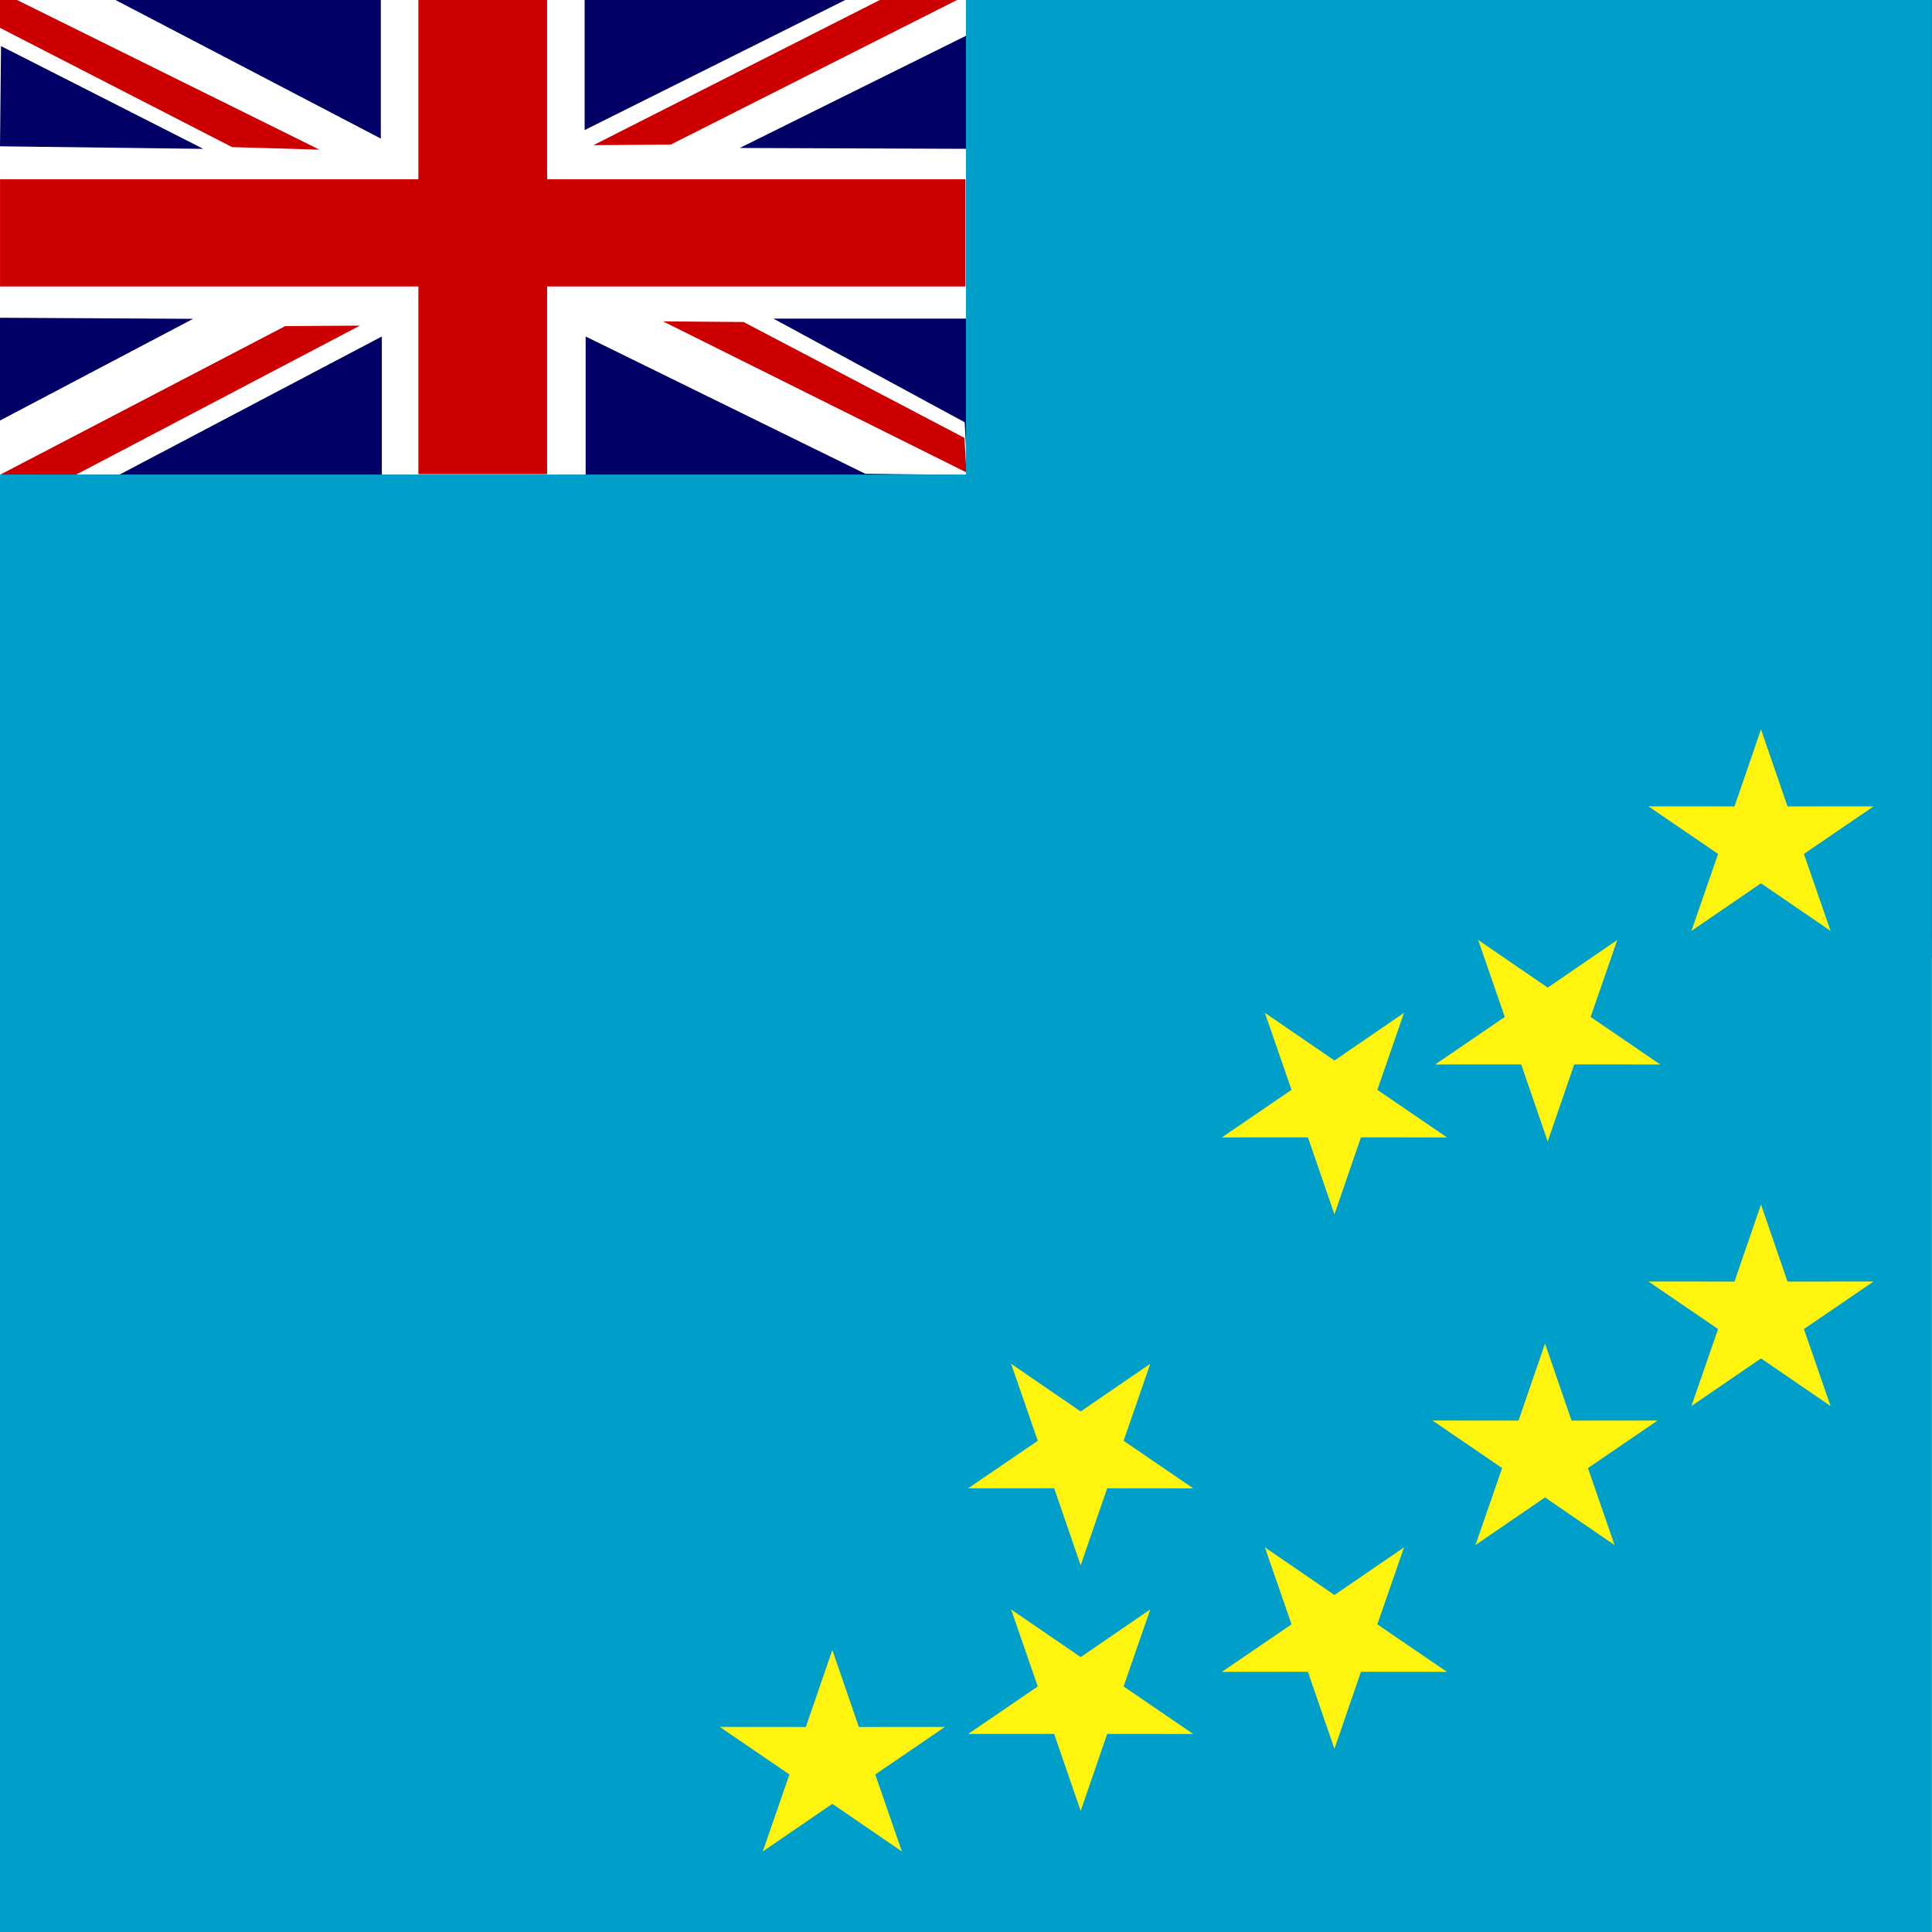
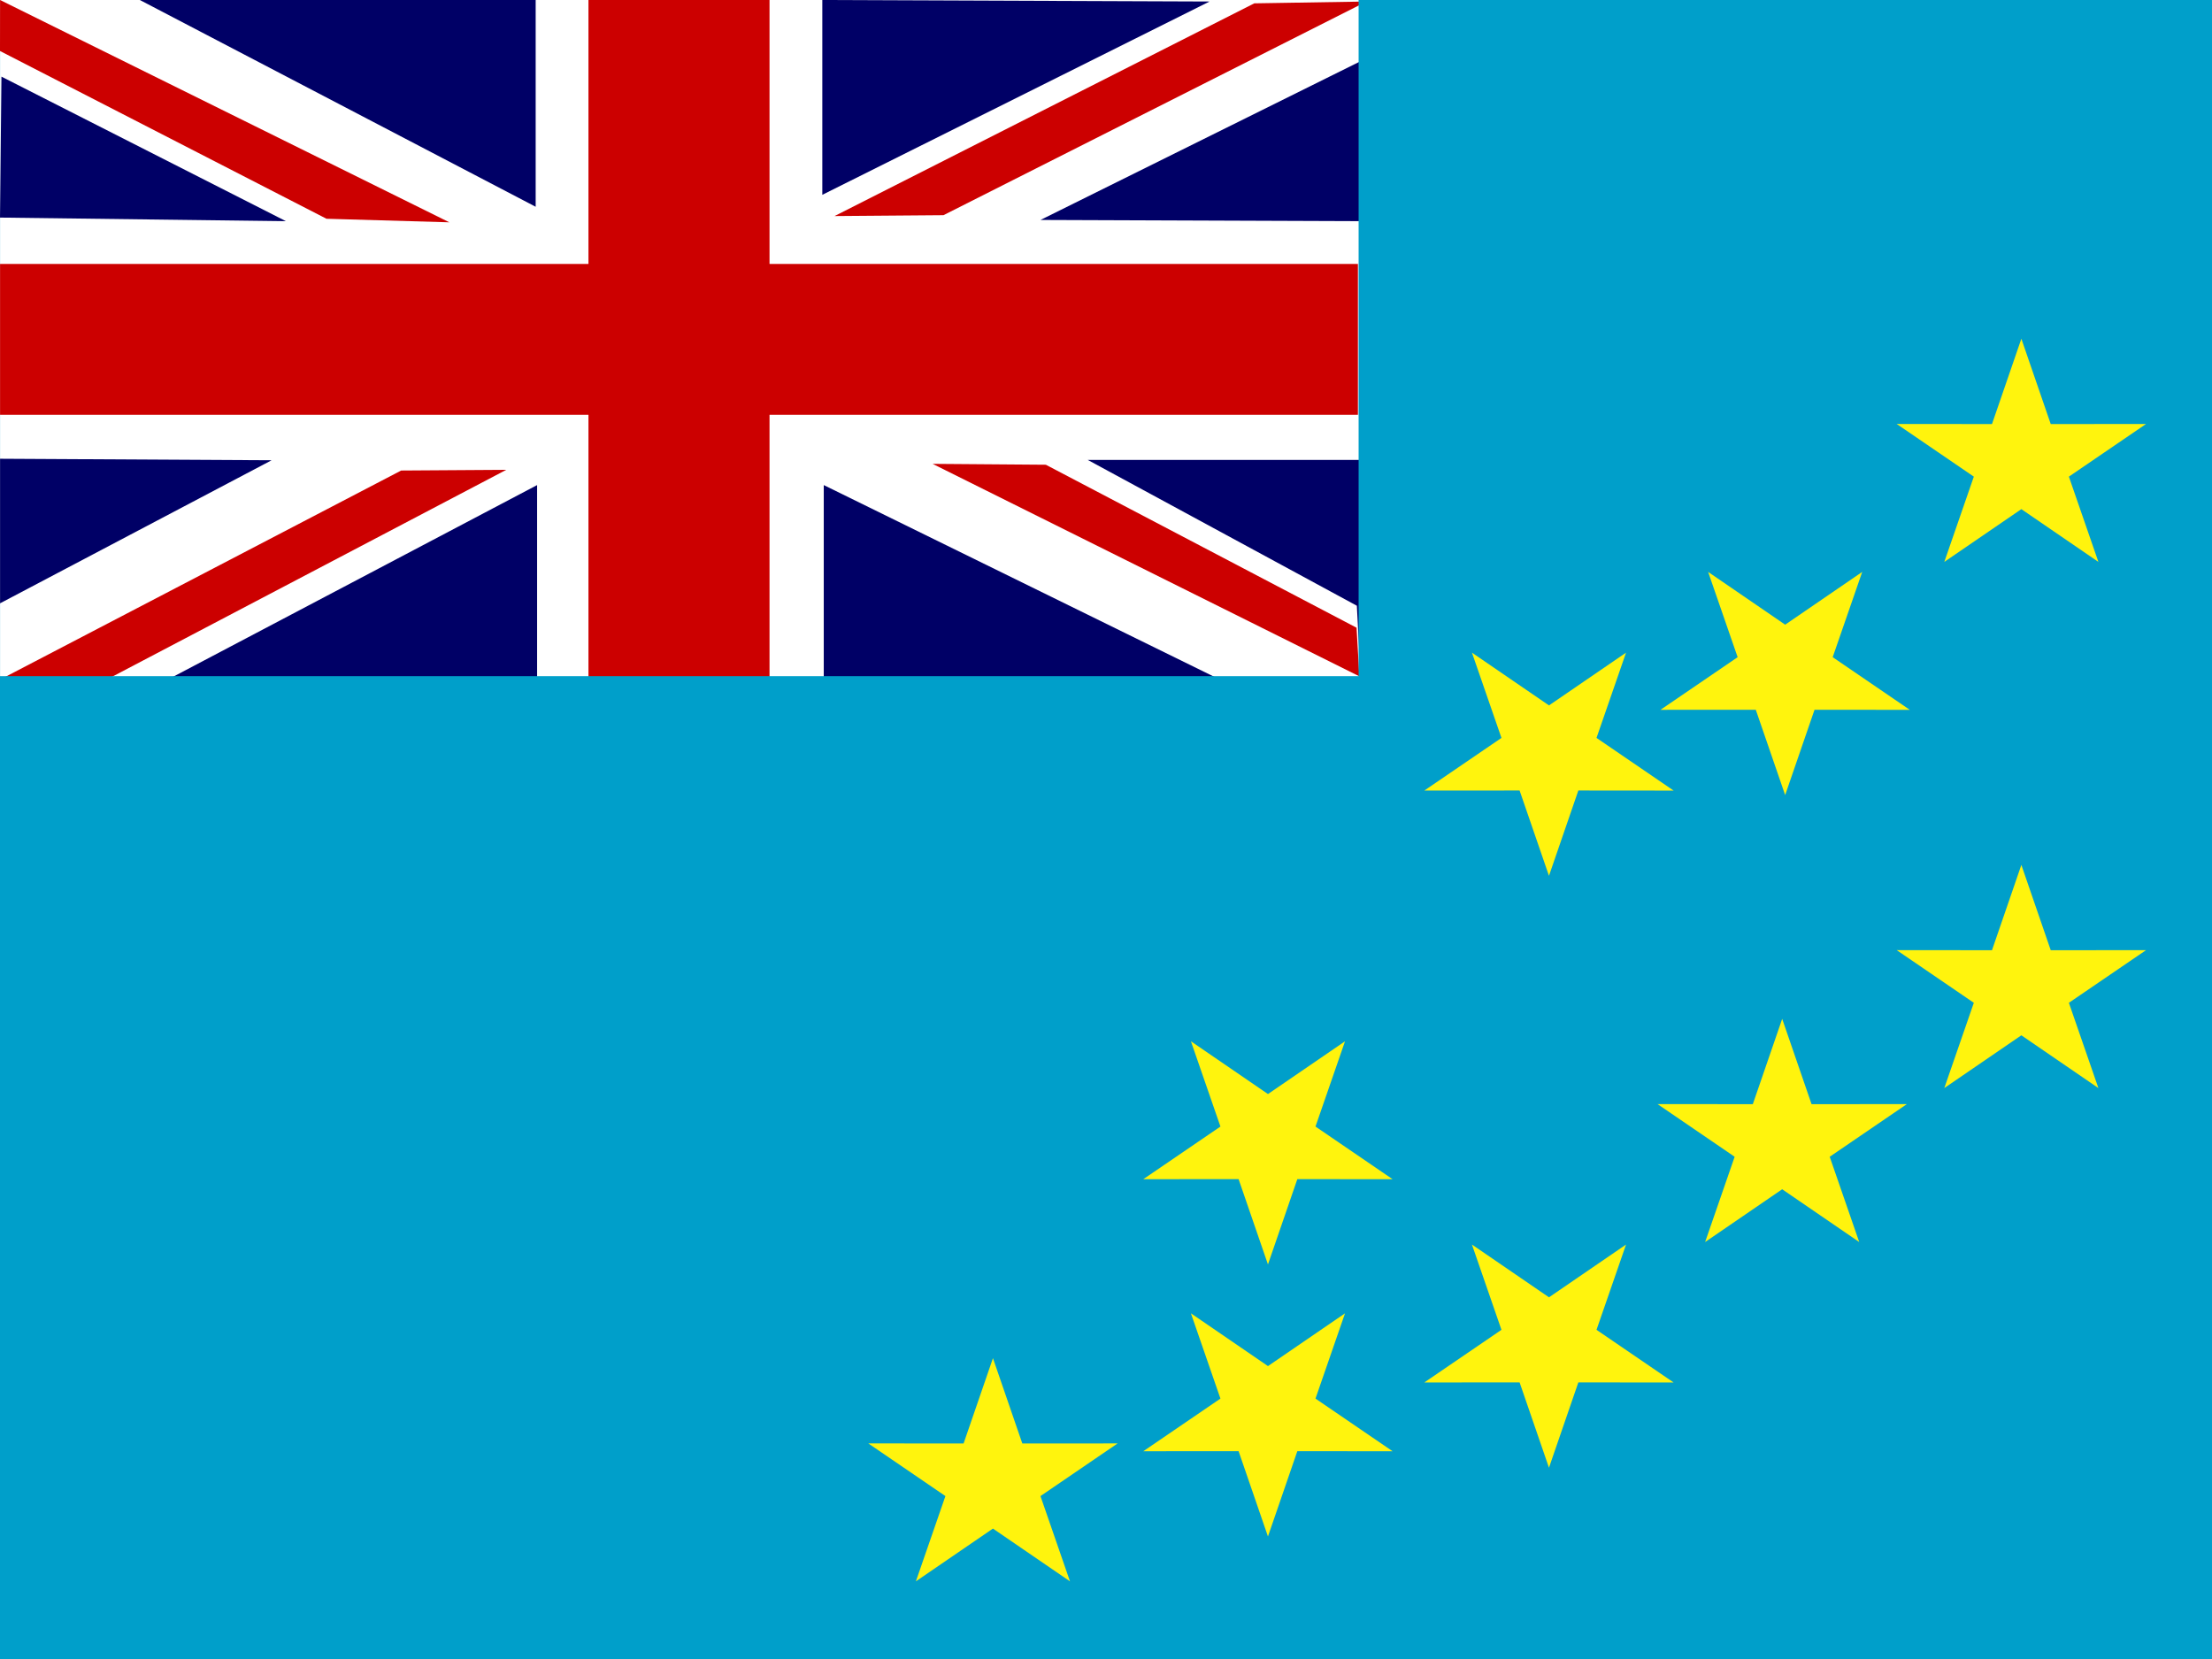
- <svg xmlns="http://www.w3.org/2000/svg" id="svg2498" height="512" width="512" version="1.1">
+ <svg xmlns="http://www.w3.org/2000/svg" id="svg2498" height="480" width="640" version="1.1">
  <defs id="defs2500">
-     <clipPath id="clipPath5808" clipPathUnits="userSpaceOnUse">
-       <rect id="rect5810" fill-opacity="0.67" height="512" width="512" y="0" x="0" />
+     <clipPath id="clipPath5023" clipPathUnits="userSpaceOnUse">
+       <rect id="rect5025" fill-opacity="0.67" height="480" width="640" y="0" x="0" />
    </clipPath>
  </defs>
-   <g id="flag" clip-path="url(#clipPath5808)">
-     <g id="g5564" transform="matrix(1.0043 0 0 1.0043 .000032724 -2.2302)">
-       <rect id="rect1310" fill-rule="evenodd" height="127.48" width="256.68" y="0" x=".003" stroke-width="1pt" fill="#fff" />
-       <path id="path549" d="m0.003 0-0.011 9.568 61.254 31.474 23.048 0.668-84.291-41.71z" fill="#c00" />
-       <path id="path551" d="m26.229 0 74.261 38.79v-38.79h-74.261z" fill="#006" />
-       <path id="path552" fill="#c00" d="m110.4 0v49.519h-110.39v28.297h110.39v49.519h33.968v-49.519h110.39v-28.297h-110.39v-49.519h-33.968z" />
-       <path id="path554" d="m154.27 0v36.55l72.65-36.267-72.65-0.283z" fill="#006" />
-       <path id="path555" d="m156.57 40.535 20.43-0.165 79.37-40.087-21.06 0.344-78.74 39.908z" fill="#c00" />
-       <path id="path700" d="m0.003 86.069v27.118l50.951-26.837-50.951-0.284z" fill="#006" />
-       <path id="path701" d="m196.2 87.189-21.24-0.165 80.064 39.863-0.527-9.12-58.297-30.578zm-176.3 40.371 75.072-39.416-19.718 0.131-75.25 39.225" fill="#c00" />
-       <path id="path556" d="m255.83 11.199-60.63 30.067 59.824 0.224v44.803h-50.951l50.48 27.352 0.741 13.914-26.963-0.322-73.794-36.228v36.55h-53.781v-36.55l-69.223 36.452-31.264 0.098v127.33h509.51v-254.67l-253.41-0.21m-256.1 14.373-0.269 26.445 53.64 0.672-53.371-27.117z" fill="#006" />
-       <g id="g3304" fill-rule="evenodd" transform="matrix(.51383 0 0 .51383 -.003673 .00019115)" stroke-width="1pt" fill="#009fca">
-         <rect id="rect3302" height="496.06" width="496.06" y="-0" x="496.06" />
-         <rect id="rect3303" height="248.03" width="523.49" y="248.03" x="0" />
-       </g>
-       <g id="g5547" fill-rule="evenodd" transform="matrix(.51383 0 0 .51383 -.003673 260)" stroke-width="1pt" fill="#009fca">
-         <rect id="rect5549" height="515.87" width="486.16" y="-19.81" x="505.97" />
-         <rect id="rect5551" ry="0" height="521.41" width="523.49" y="-25.343" x="-7.1124e-17" />
-       </g>
-       <g id="g5553" fill-rule="evenodd" transform="matrix(1.2509 0 0 1.2509 -129.15 180.34)" stroke-width="1pt" fill="#fff40d">
-         <polygon id="polygon136" transform="matrix(.25628 0 0 .24119 337.93 -50.489)" points="569.1 365.81 591.04 433.16 591.04 433.16 533.77 391.48 476.5 433.15 498.45 365.81 441.12 324.21 511.95 324.28 533.78 256.9 555.61 324.28 626.44 324.23" />
-         <polygon id="polygon3314" transform="matrix(.25628 0 0 .24119 292.37 79.065)" points="569.1 365.81 591.04 433.16 591.04 433.16 533.77 391.48 476.5 433.15 498.45 365.81 441.12 324.21 511.95 324.28 533.78 256.9 555.61 324.28 626.44 324.23" />
-         <polygon id="polygon3315" transform="matrix(.25628 0 0 .24119 337.93 49.738)" points="569.1 365.81 591.04 433.16 591.04 433.16 533.77 391.48 476.5 433.15 498.45 365.81 441.12 324.21 511.95 324.28 533.78 256.9 555.61 324.28 626.44 324.23" />
-         <polygon id="polygon3317" transform="matrix(.25628 0 0 .24119 142.03 143.7)" points="569.1 365.81 591.04 433.16 591.04 433.16 533.77 391.48 476.5 433.15 498.45 365.81 441.12 324.21 511.95 324.28 533.78 256.9 555.61 324.28 626.44 324.23" />
-         <polygon id="polygon3319" transform="matrix(-.25628 0 0 -.24119 468.01 249.77)" points="569.1 365.81 591.04 433.16 591.04 433.16 533.77 391.48 476.5 433.15 498.45 365.81 441.12 324.21 511.95 324.28 533.78 256.9 555.61 324.28 626.44 324.23" />
-         <polygon id="polygon3320" transform="matrix(-.25628 0 0 -.24119 521.54 175.74)" points="569.1 365.81 591.04 433.16 591.04 433.16 533.77 391.48 476.5 433.15 498.45 365.81 441.12 324.21 511.95 324.28 533.78 256.9 555.61 324.28 626.44 324.23" />
-         <polygon id="polygon3321" transform="matrix(-.25628 0 0 -.24119 566.53 160.36)" points="569.1 365.81 591.04 433.16 591.04 433.16 533.77 391.48 476.5 433.15 498.45 365.81 441.12 324.21 511.95 324.28 533.78 256.9 555.61 324.28 626.44 324.23" />
-         <polygon id="polygon3322" transform="matrix(-.25628 0 0 -.24119 521.54 288.49)" points="569.1 365.81 591.04 433.16 591.04 433.16 533.77 391.48 476.5 433.15 498.45 365.81 441.12 324.21 511.95 324.28 533.78 256.9 555.61 324.28 626.44 324.23" />
-         <polygon id="polygon3323" transform="matrix(-.25628 0 0 -.24119 468.01 301.59)" points="569.1 365.81 591.04 433.16 591.04 433.16 533.77 391.48 476.5 433.15 498.45 365.81 441.12 324.21 511.95 324.28 533.78 256.9 555.61 324.28 626.44 324.23" />
-       </g>
+   <g id="flag" clip-path="url(#clipPath5023)">
+     <g id="g5547" fill-rule="evenodd" transform="matrix(.64508 0 0 .92059 0 23.331)" stroke-width="1pt" fill="#009fca">
+       <rect id="rect5549" height="515.87" width="486.16" y="-19.81" x="505.97" />
+       <rect id="rect5551" ry="0" height="521.41" width="523.49" y="-25.343" x="-7.1124e-17" />
+     </g>
+     <g id="g3907" transform="scale(1.6543)">
+       <rect id="rect1310" fill-rule="evenodd" height="118.84" width="239.29" y="5.5043e-7" x=".01" fill="#fff" />
+       <path id="path549" d="m0.01 0-0.01 8.919 57.103 29.341 21.485 0.622-78.578-38.883z" fill="#c00" />
+       <path id="path551" d="m24.459 0 69.228 36.161v-36.161h-69.228z" fill="#006" />
+       <path id="path552" fill="#c00" d="m102.92 0v46.163h-102.91v26.379h102.91v46.163h31.666v-46.163h102.91v-26.379h-102.91v-46.163h-31.666z" />
+       <path id="path554" d="m143.82 0v34.073l67.73-33.809-67.73-0.264z" fill="#006" />
+       <path id="path555" d="m145.96 37.788 19.05-0.153 74-37.371-19.64 0.32-73.41 37.204z" fill="#c00" />
+       <path id="path700" d="m0.01 80.237v25.28l47.498-25.02-47.498-0.263z" fill="#006" />
+       <path id="path701" d="m182.91 81.28-19.8-0.154 74.638 37.162-0.491-8.502-54.346-28.506zm-164.35 37.63 69.984-36.739-18.381 0.121-70.151 36.568" fill="#c00" />
+     </g>
+     <path id="path556" d="m394.55 17.271-93.502 46.368 92.257 0.345v69.093h-78.575l77.848 42.181 1.143 21.458-41.581-0.497-113.8-55.869v56.366h-82.939v-56.366l-106.75 56.215-48.214 0.151v196.37h785.75v-392.74l-390.82-0.339m-394.95 22.164-0.415 40.783 82.722 1.037-82.307-41.82z" fill="#006" />
+     <g id="g3304" fill-rule="evenodd" transform="matrix(.79241 0 0 .79977 .0059867 .00029105)" fill="#009fca">
+       <rect id="rect3302" height="496.06" width="496.06" y="-0" x="496.06" />
+       <rect id="rect3303" rx="0" ry="0" height="251.45" width="525.79" y="244.61" x="-2.303" />
+     </g>
+     <g id="g5553" fill-rule="evenodd" transform="matrix(1.5189 0 0 1.5189 -136.22 80.582)" stroke-width="1pt" fill="#fff40d">
+       <polygon id="polygon136" transform="matrix(.25628 0 0 .24119 337.93 -50.489)" points="555.61 324.28 626.44 324.23 569.1 365.81 591.04 433.16 591.04 433.16 533.77 391.48 476.5 433.15 498.45 365.81 441.12 324.21 511.95 324.28 533.78 256.9" />
+       <polygon id="polygon3314" transform="matrix(.25628 0 0 .24119 292.37 79.065)" points="555.61 324.28 626.44 324.23 569.1 365.81 591.04 433.16 591.04 433.16 533.77 391.48 476.5 433.15 498.45 365.81 441.12 324.21 511.95 324.28 533.78 256.9" />
+       <polygon id="polygon3315" transform="matrix(.25628 0 0 .24119 337.93 49.738)" points="555.61 324.28 626.44 324.23 569.1 365.81 591.04 433.16 591.04 433.16 533.77 391.48 476.5 433.15 498.45 365.81 441.12 324.21 511.95 324.28 533.78 256.9" />
+       <polygon id="polygon3317" transform="matrix(.25628 0 0 .24119 142.03 143.7)" points="555.61 324.28 626.44 324.23 569.1 365.81 591.04 433.16 591.04 433.16 533.77 391.48 476.5 433.15 498.45 365.81 441.12 324.21 511.95 324.28 533.78 256.9" />
+       <polygon id="polygon3319" transform="matrix(-.25628 0 0 -.24119 468.01 249.77)" points="555.61 324.28 626.44 324.23 569.1 365.81 591.04 433.16 591.04 433.16 533.77 391.48 476.5 433.15 498.45 365.81 441.12 324.21 511.95 324.28 533.78 256.9" />
+       <polygon id="polygon3320" transform="matrix(-.25628 0 0 -.24119 521.54 175.74)" points="555.61 324.28 626.44 324.23 569.1 365.81 591.04 433.16 591.04 433.16 533.77 391.48 476.5 433.15 498.45 365.81 441.12 324.21 511.95 324.28 533.78 256.9" />
+       <polygon id="polygon3321" transform="matrix(-.25628 0 0 -.24119 566.53 160.36)" points="555.61 324.28 626.44 324.23 569.1 365.81 591.04 433.16 591.04 433.16 533.77 391.48 476.5 433.15 498.45 365.81 441.12 324.21 511.95 324.28 533.78 256.9" />
+       <polygon id="polygon3322" transform="matrix(-.25628 0 0 -.24119 521.54 288.49)" points="555.61 324.28 626.44 324.23 569.1 365.81 591.04 433.16 591.04 433.16 533.77 391.48 476.5 433.15 498.45 365.81 441.12 324.21 511.95 324.28 533.78 256.9" />
+       <polygon id="polygon3323" transform="matrix(-.25628 0 0 -.24119 468.01 301.59)" points="555.61 324.28 626.44 324.23 569.1 365.81 591.04 433.16 591.04 433.16 533.77 391.48 476.5 433.15 498.45 365.81 441.12 324.21 511.95 324.28 533.78 256.9" />
    </g>
  </g>
</svg>
